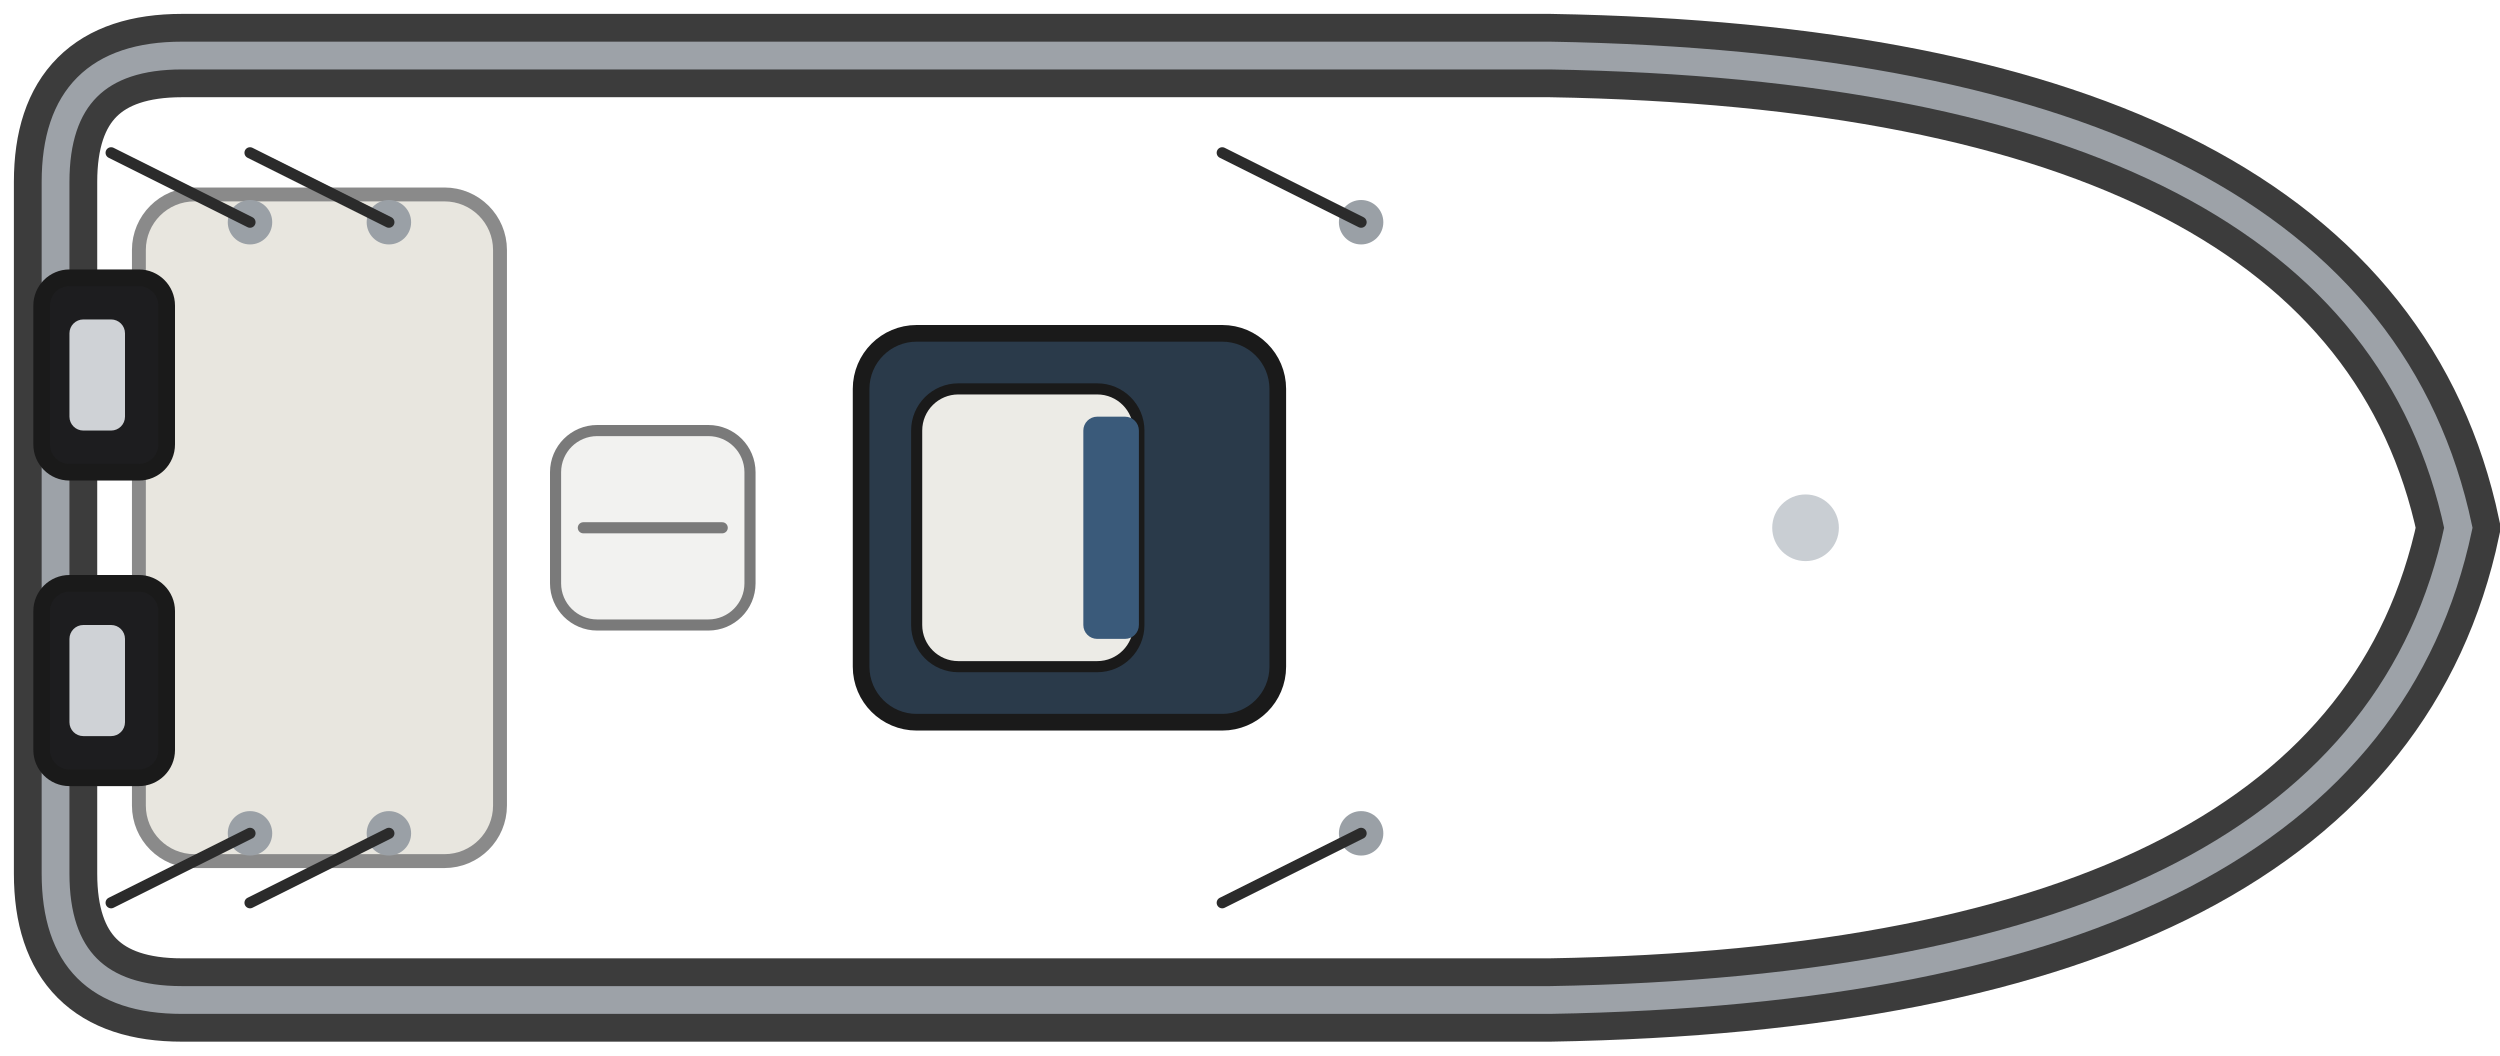
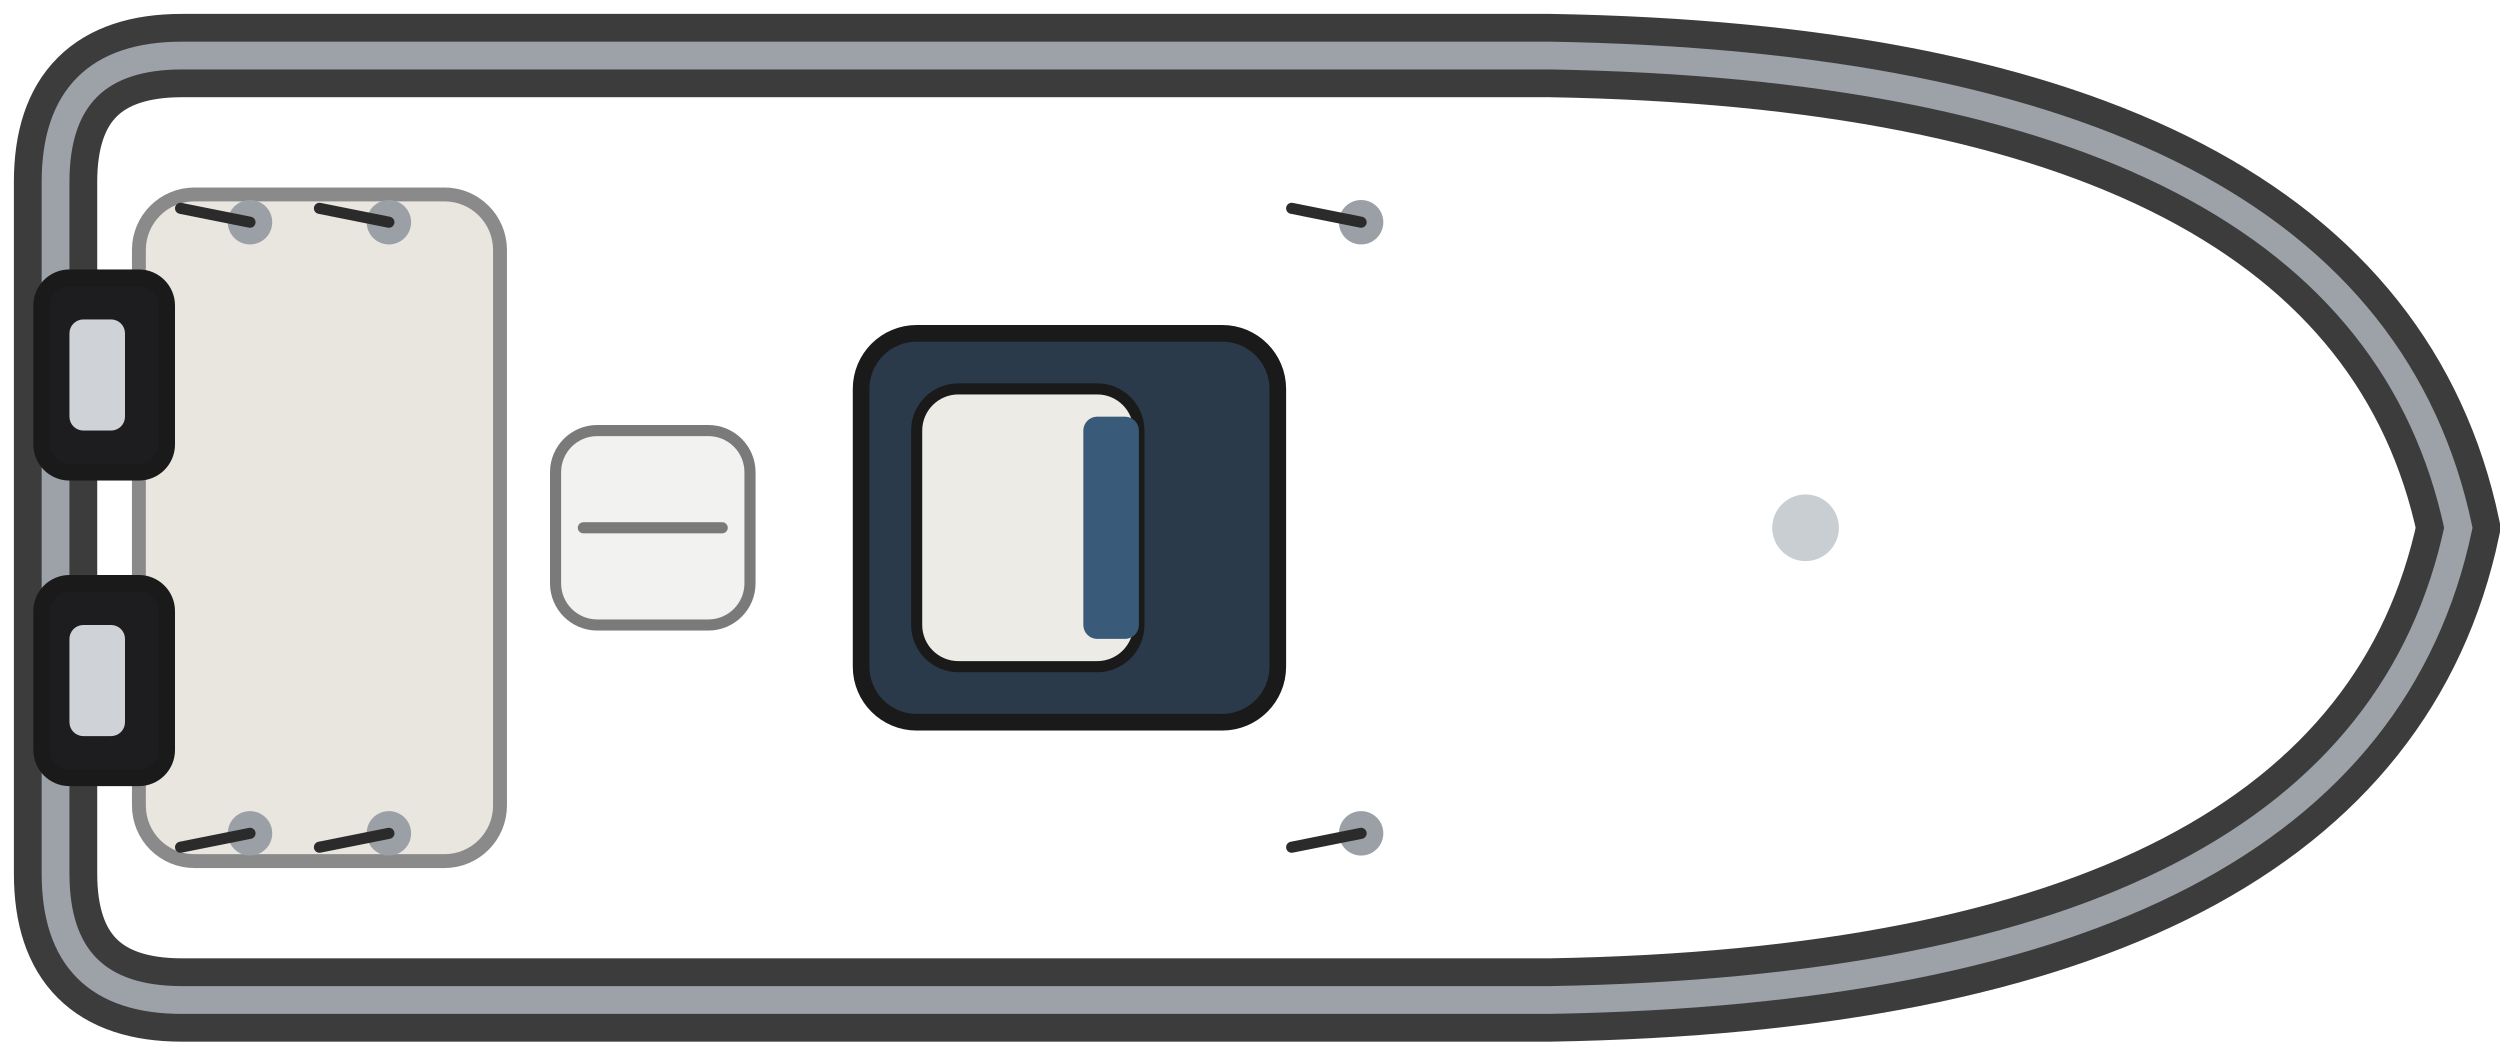
<svg xmlns="http://www.w3.org/2000/svg" width="180" height="76" viewBox="0 0 180 76">
  <path d="M13.1,4.0 L111.6,4.0 Q170.0,5.0 177,38.0 Q170.0,71.0 111.6,72.0 L13.1,72.0 Q4,72.0 4,62.9 L4,13.1 Q4,4.0 13.1,4.0 Z" fill="none" stroke="#3c3c3c" stroke-width="6" />
  <path d="M13.1,4.0 L111.6,4.0 Q170.0,5.0 177,38.0 Q170.0,71.0 111.6,72.0 L13.1,72.0 Q4,72.0 4,62.9 L4,13.1 Q4,4.0 13.1,4.0 Z" fill="none" stroke="#a7adb4" stroke-width="2" opacity="0.9" />
  <rect x="10.0" y="14.0" width="26.0" height="48.0" rx="4.0" fill="#e8e6df" stroke="#8a8a8a" stroke-width="1.0" />
  <rect x="3.0" y="20.0" width="9.0" height="14.0" rx="2.0" fill="#1d1d1f" stroke="#1a1a1a" stroke-width="1.2" />
  <rect x="3.0" y="42.0" width="9.0" height="14.0" rx="2.0" fill="#1d1d1f" stroke="#1a1a1a" stroke-width="1.2" />
  <rect x="5.0" y="23.0" width="4.0" height="8.0" rx="1.0" fill="#cfd2d6" stroke="none" stroke-width="0.0" />
  <rect x="5.0" y="45.0" width="4.0" height="8.0" rx="1.0" fill="#cfd2d6" stroke="none" stroke-width="0.0" />
  <rect x="62.0" y="24.0" width="30.0" height="28.0" rx="4.0" fill="#2a3a4a" stroke="#1a1a1a" stroke-width="1.2" />
  <rect x="66.0" y="28.0" width="16.0" height="20.0" rx="3.0" fill="#ecebe6" stroke="#1a1a1a" stroke-width="0.8" />
  <rect x="78.0" y="30.0" width="4.0" height="16.0" rx="1.0" fill="#3a5a7a" stroke="none" stroke-width="0.0" />
  <rect x="40.0" y="31.0" width="14.0" height="14.0" rx="3.0" fill="#f2f2f0" stroke="#7a7a7a" stroke-width="0.8" />
  <path d="M42.0,38.0 L52.0,38.0" stroke="#7a7a7a" stroke-width="0.8" stroke-linecap="round" fill="none" />
  <circle cx="18.0" cy="16.0" r="1.6" fill="#9aa0a6" stroke="none" stroke-width="0.0" />
-   <path d="M18.0,16.0 L8.0,11.0" stroke="#2b2b2b" stroke-width="0.8" stroke-linecap="round" fill="none" />
+   <path d="M18.0,16.0 L13.0,15.0" stroke="#2b2b2b" stroke-width="0.8" stroke-linecap="round" fill="none" />
  <circle cx="28.0" cy="16.0" r="1.6" fill="#9aa0a6" stroke="none" stroke-width="0.0" />
-   <path d="M28.0,16.0 L18.0,11.0" stroke="#2b2b2b" stroke-width="0.8" stroke-linecap="round" fill="none" />
+   <path d="M28.0,16.0 L23.0,15.0" stroke="#2b2b2b" stroke-width="0.8" stroke-linecap="round" fill="none" />
  <circle cx="98.0" cy="16.0" r="1.6" fill="#9aa0a6" stroke="none" stroke-width="0.0" />
-   <path d="M98.0,16.0 L88.0,11.0" stroke="#2b2b2b" stroke-width="0.8" stroke-linecap="round" fill="none" />
+   <path d="M98.0,16.0 L93.0,15.0" stroke="#2b2b2b" stroke-width="0.8" stroke-linecap="round" fill="none" />
  <circle cx="18.0" cy="60.0" r="1.6" fill="#9aa0a6" stroke="none" stroke-width="0.0" />
-   <path d="M18.0,60.0 L8.0,65.0" stroke="#2b2b2b" stroke-width="0.8" stroke-linecap="round" fill="none" />
+   <path d="M18.0,60.0 L13.0,61.0" stroke="#2b2b2b" stroke-width="0.8" stroke-linecap="round" fill="none" />
  <circle cx="28.0" cy="60.0" r="1.6" fill="#9aa0a6" stroke="none" stroke-width="0.0" />
-   <path d="M28.0,60.0 L18.0,65.0" stroke="#2b2b2b" stroke-width="0.8" stroke-linecap="round" fill="none" />
+   <path d="M28.0,60.0 L23.0,61.0" stroke="#2b2b2b" stroke-width="0.8" stroke-linecap="round" fill="none" />
  <circle cx="98.0" cy="60.0" r="1.6" fill="#9aa0a6" stroke="none" stroke-width="0.0" />
-   <path d="M98.0,60.0 L88.0,65.0" stroke="#2b2b2b" stroke-width="0.8" stroke-linecap="round" fill="none" />
+   <path d="M98.0,60.0 L93.0,61.0" stroke="#2b2b2b" stroke-width="0.8" stroke-linecap="round" fill="none" />
  <circle cx="130.0" cy="38.0" r="2.4" fill="#c9ced3" stroke="none" stroke-width="0.0" />
</svg>
